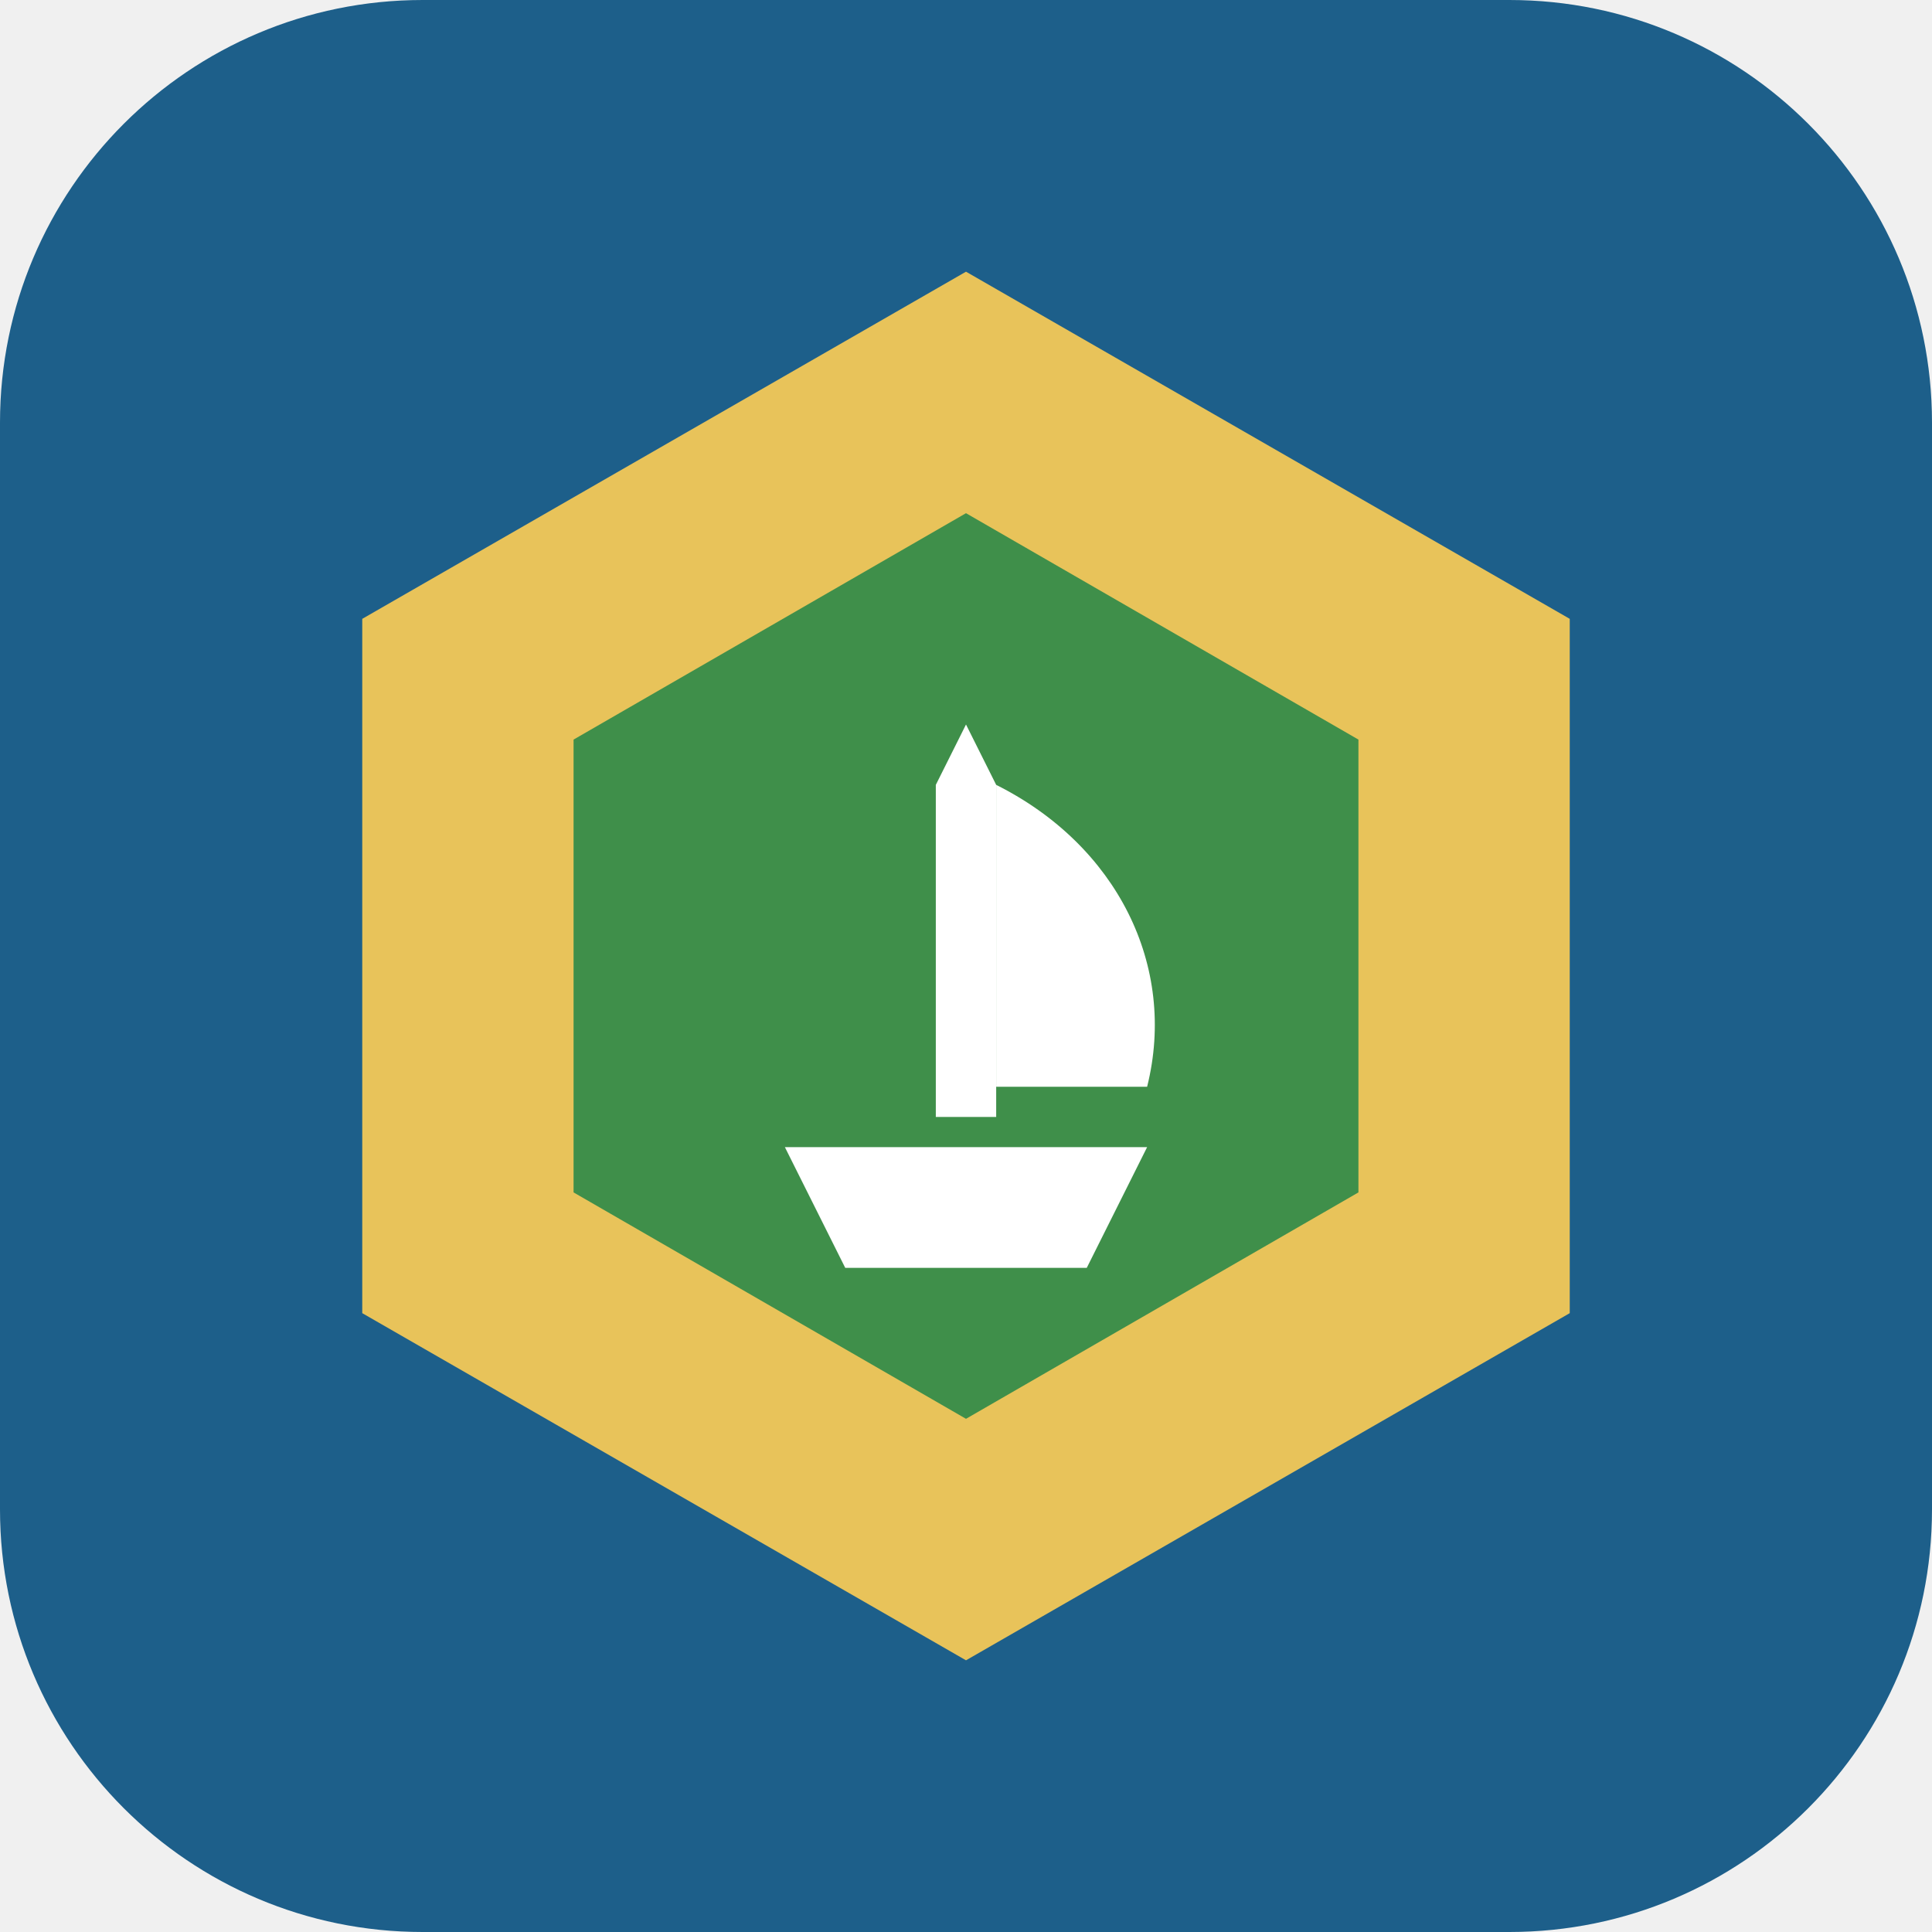
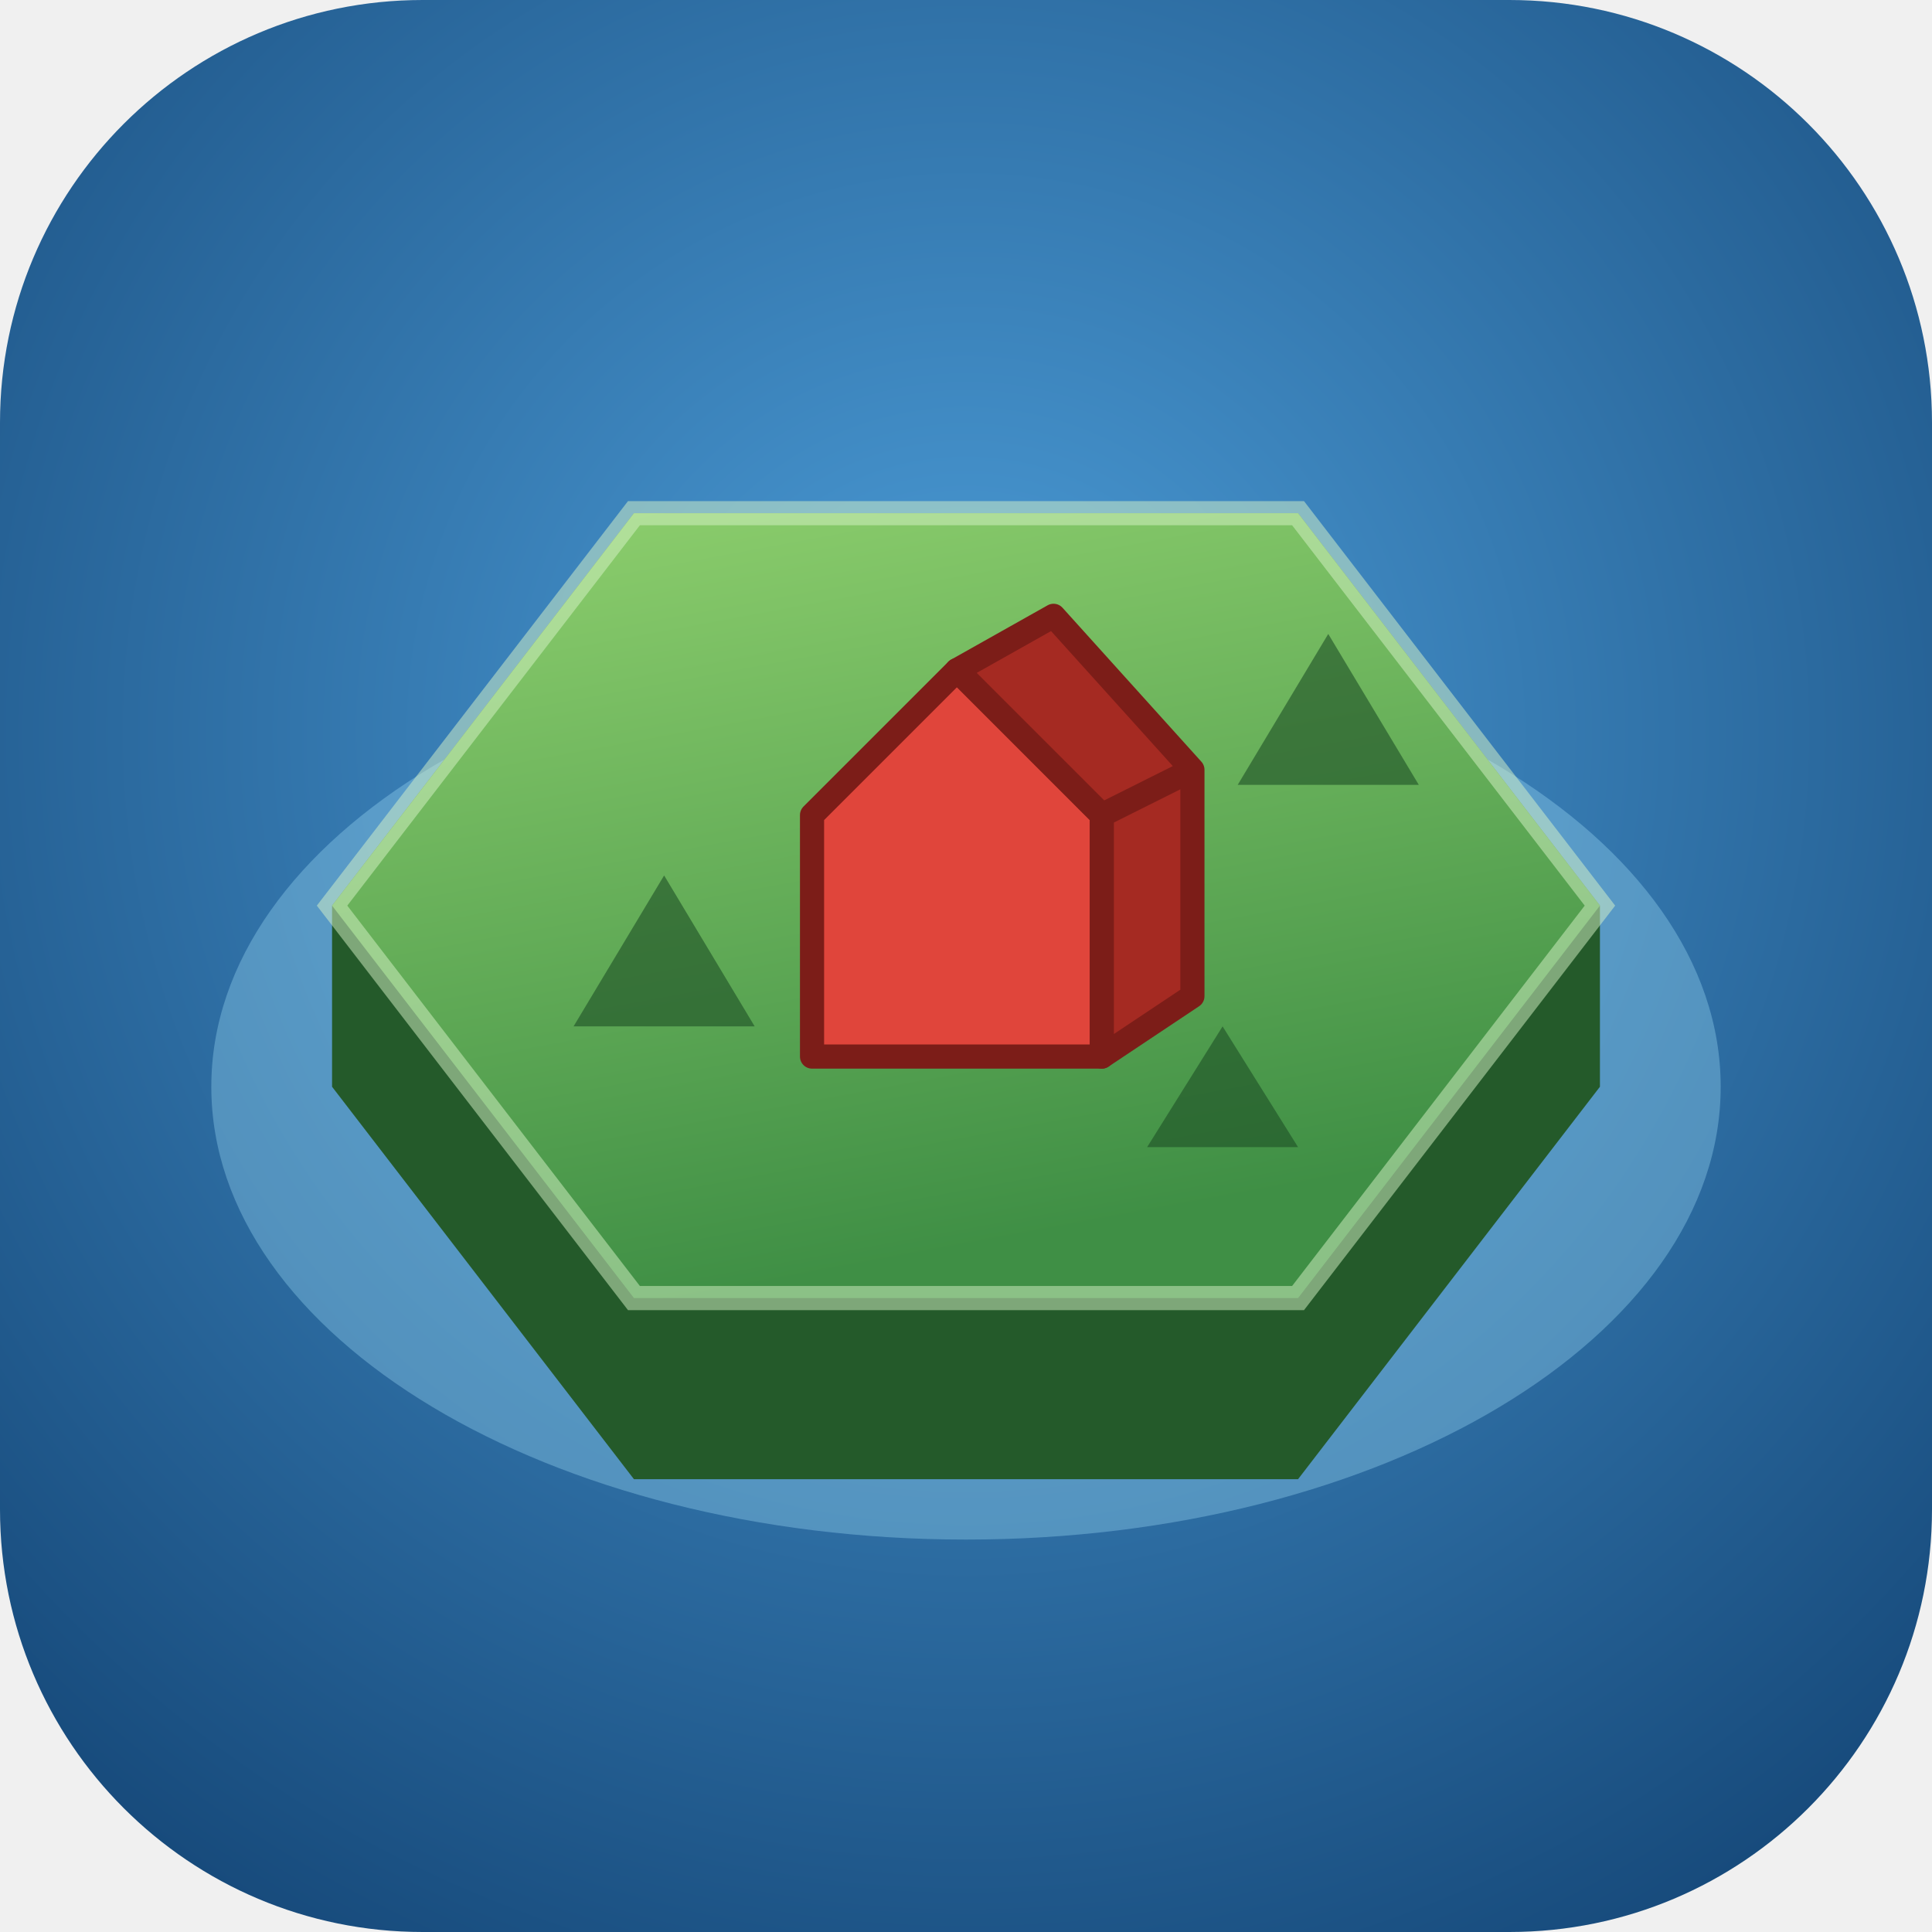
<svg xmlns="http://www.w3.org/2000/svg" viewBox="0 0 64 64">
-   <rect width="64" height="64" rx="14" fill="#1d5f8a" />
-   <path d="M32 9 52 20.5v23L32 55 12 43.5v-23Z" fill="#e8c35a" />
-   <path d="M32 17 45 24.5v15L32 47 19 39.5v-15Z" fill="#3f8f4a" />
-   <path d="M26 38h12l-2 4h-8Zm5-12 1-2 1 2v11h-2Z" fill="#fff" />
-   <path d="M33 26c4 2 6 6 5 10h-5Z" fill="#fff" />
+   <defs>
+     <radialGradient id="s" cx="50%" cy="38%" r="72%">
+       <stop offset="0" stop-color="#4c9dd8" />
+       <stop offset="1" stop-color="#16497a" />
+     </radialGradient>
+     <linearGradient id="t" x1="0" y1="0" x2="0.3" y2="1">
+       <stop offset="0" stop-color="#8fd06e" />
+       <stop offset="1" stop-color="#3f8f45" />
+     </linearGradient>
+   </defs>
+   <rect width="64" height="64" rx="14" fill="url(#s)" />
+   <ellipse cx="32" cy="36" rx="25" ry="15" fill="#9fdcf7" opacity="0.35" />
+   <path d="M11 30 21 17h22l10 13v6L43 49H21L11 36Z" fill="#245a2a" />
+   <path d="M11 30 21 17h22l10 13-10 13H21Z" fill="url(#t)" stroke="#d9f5c8" stroke-opacity="0.5" stroke-width="0.8" />
+   <path d="M19 34l3-5 3 5ZM41 26l3-5 3 5ZM38 38l2.5-4 2.5 4Z" fill="#1d4f25" opacity="0.6" />
+   <path d="M36.5 35v-8l-4.8-4.8-4.8 4.8v8Z" fill="#e0453b" stroke="#7c1d18" stroke-width="0.8" stroke-linejoin="round" />
+   <path d="M36.5 35l3-2v-7.5l-3 1.5ZM31.7 22.2l3.2-1.8 4.6 5.1-3 1.5Z" fill="#a52a22" stroke="#7c1d18" stroke-width="0.8" stroke-linejoin="round" />
</svg>
